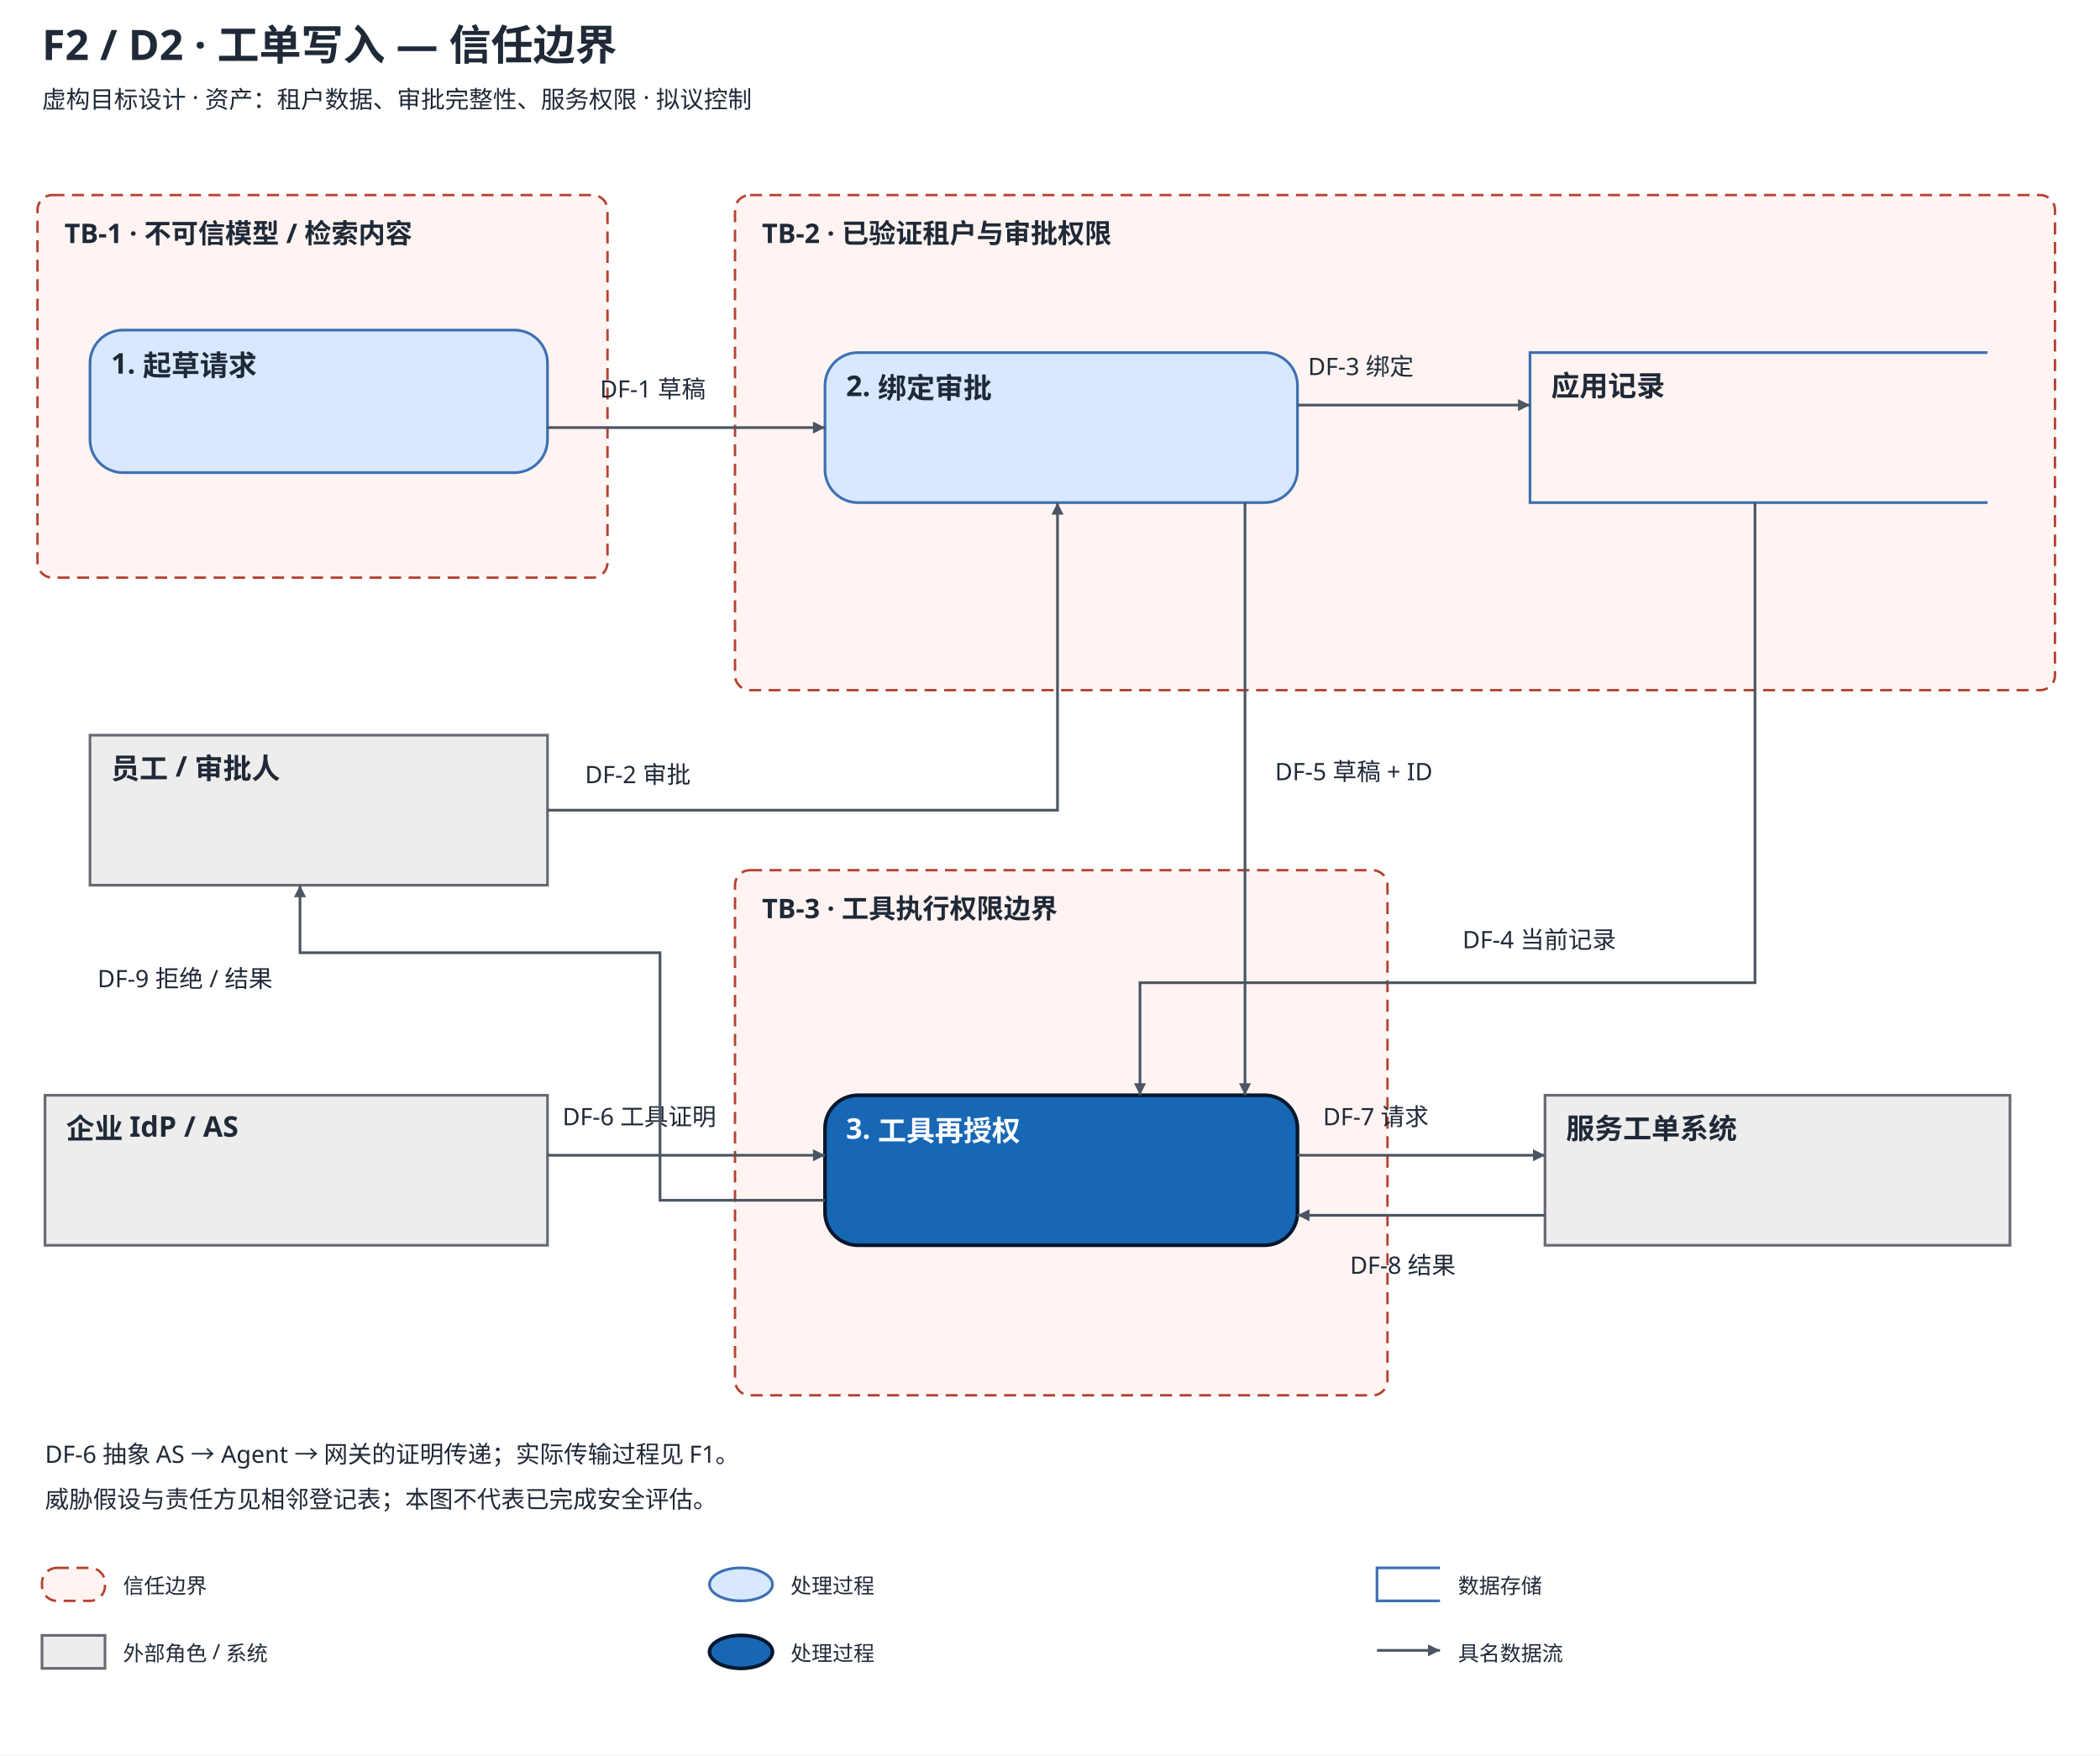
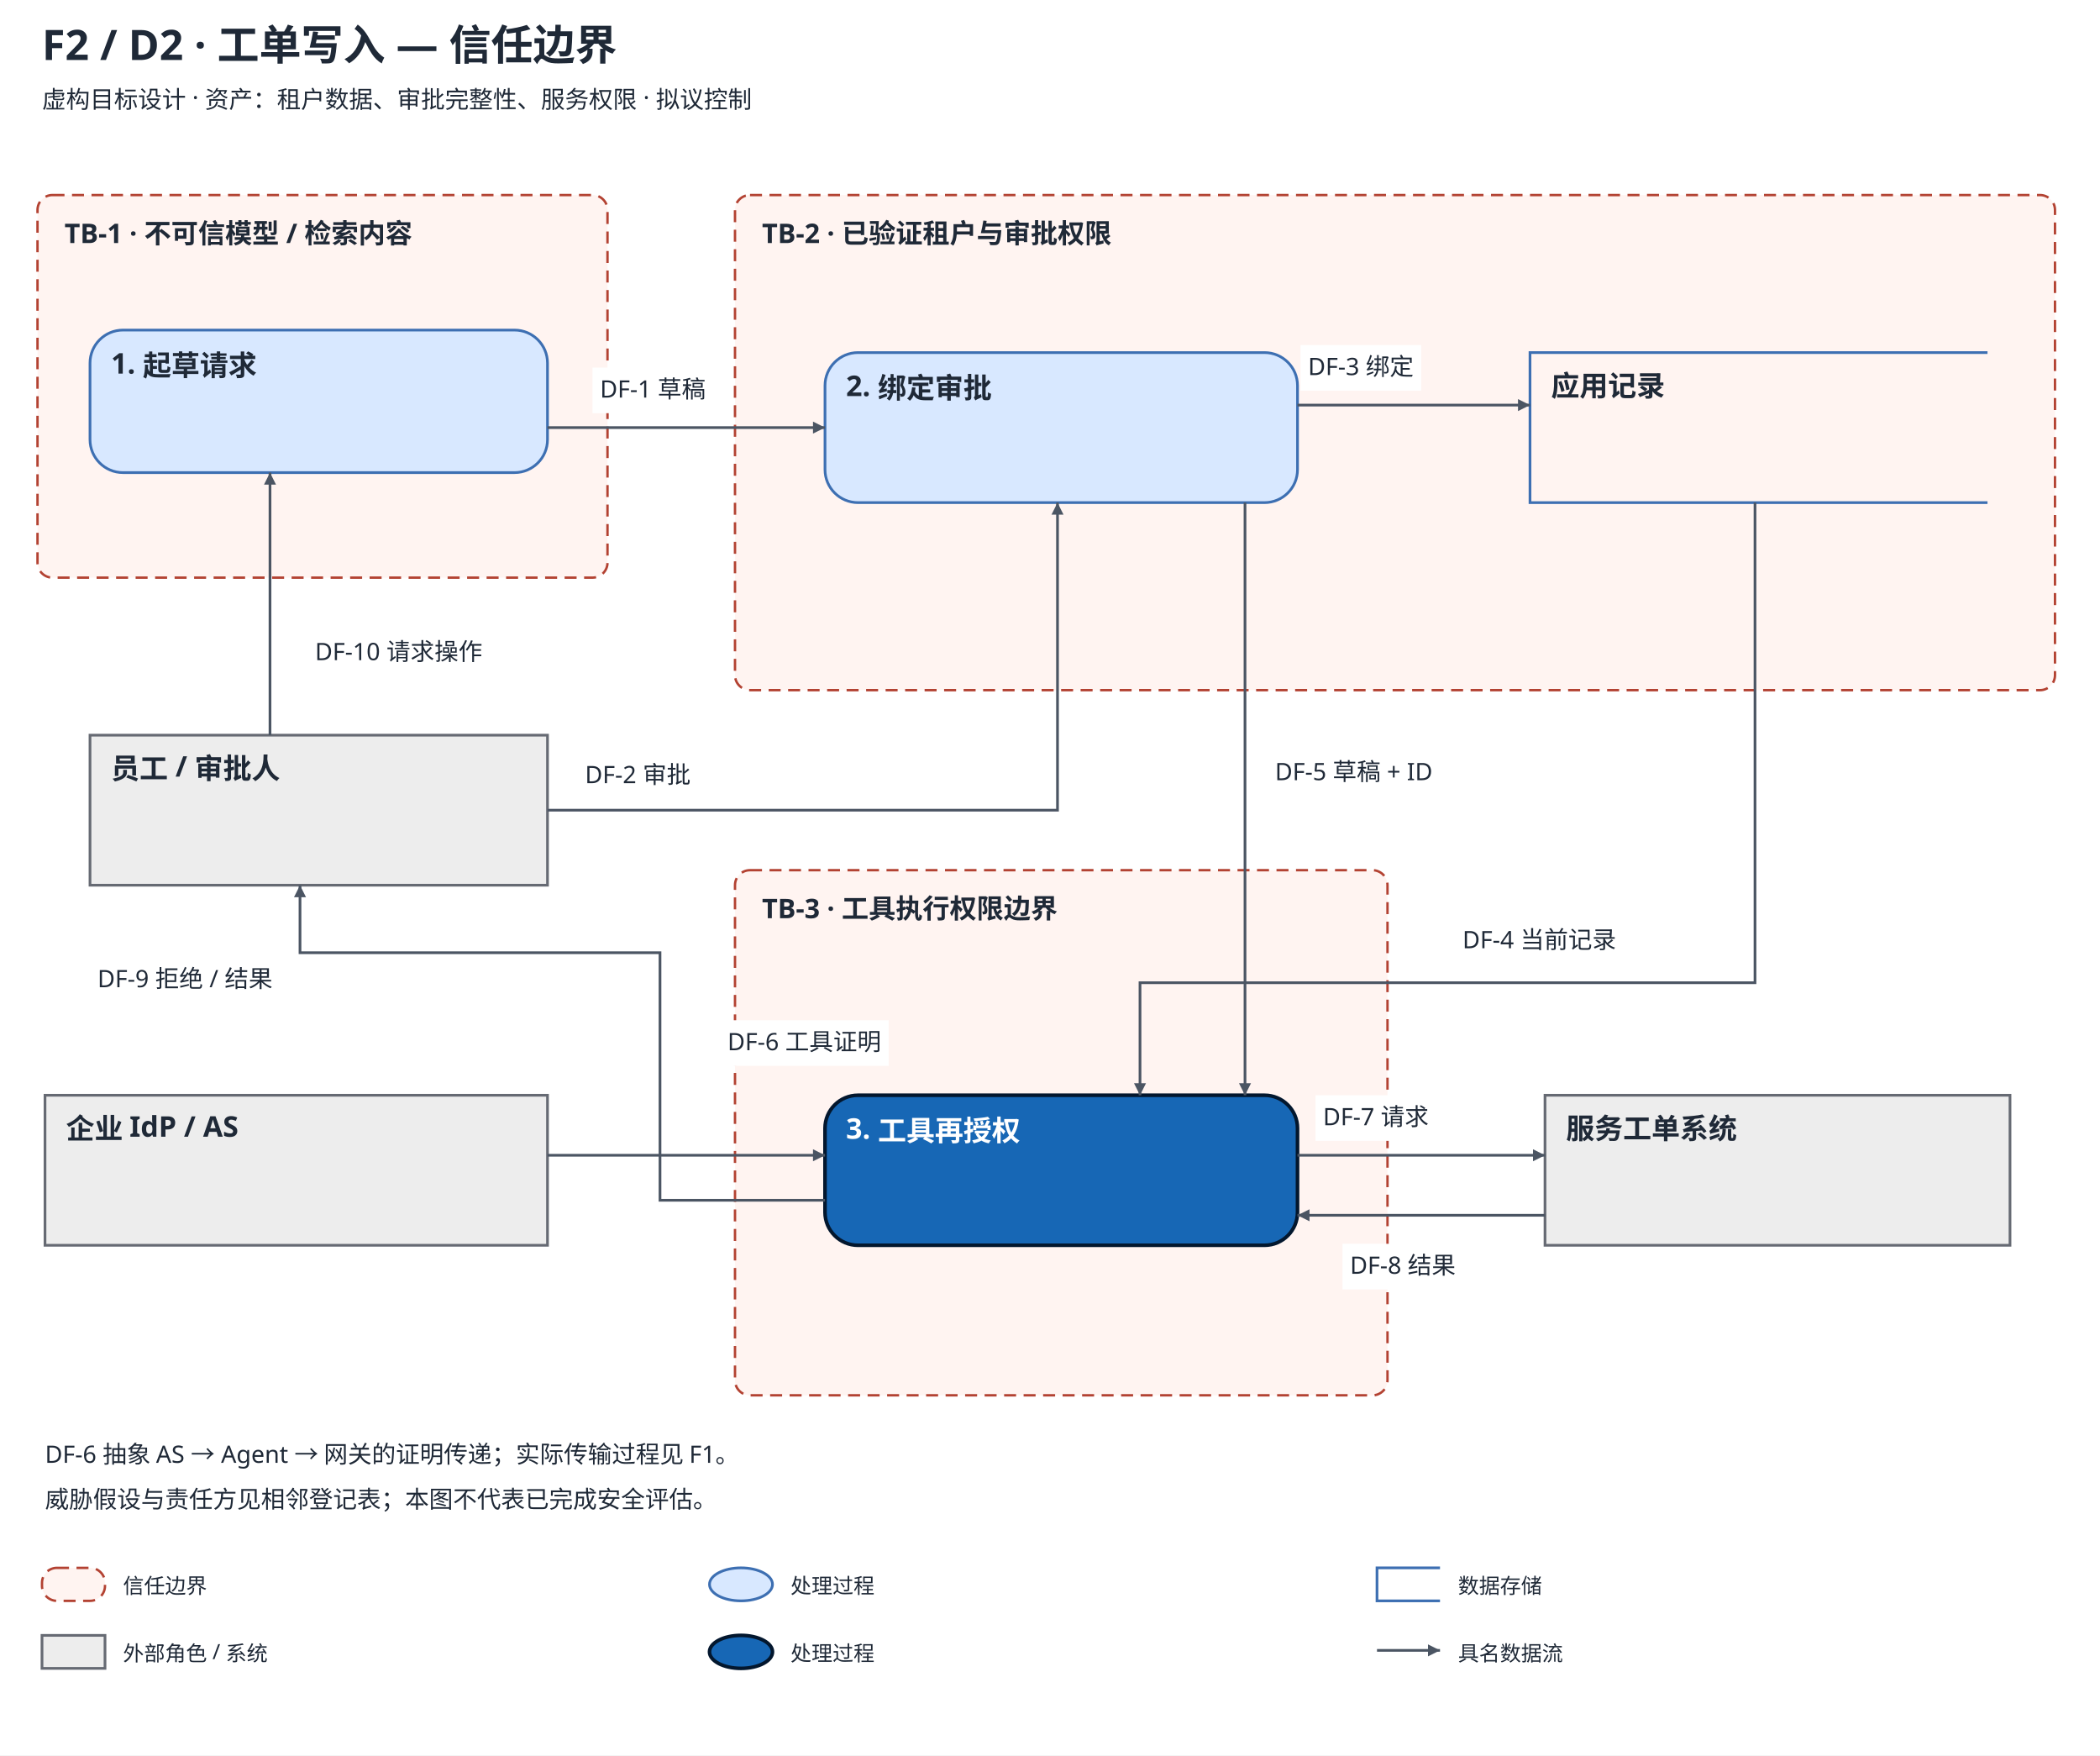
<svg xmlns="http://www.w3.org/2000/svg" viewBox="0 0 1400 1170" lang="zh" data-archatlas="0.1">
  <defs>
    <marker id="arrow" markerWidth="8" markerHeight="8" refX="8" refY="4" orient="auto" markerUnits="userSpaceOnUse">
      <path d="M0,0 L8,4 L0,8 Z" fill="#4B5563" />
    </marker>
  </defs>
  <rect data-role="canvas" width="1400" height="1170" fill="#ffffff" />
  <text x="28" y="40" font-family="Noto Sans, Noto Sans CJK SC, sans-serif" font-size="28" font-weight="700" fill="#1F2937">F2 / D2 · 工单写入 — 信任边界</text>
  <text x="28" y="72" font-family="Noto Sans, Noto Sans CJK SC, sans-serif" font-size="16" font-weight="400" fill="#1F2937">虚构目标设计 · 资产：租户数据、审批完整性、服务权限 · 拟议控制</text>
  <rect x="25" y="130" width="380" height="255" data-role="group" data-id="TB-content" data-kind="boundary" fill="#FFF4F1" stroke="#B34232" stroke-width="1.6" rx="10" stroke-dasharray="8 5" />
-   <text x="43" y="162" font-family="Noto Sans, Noto Sans CJK SC, sans-serif" font-size="18" font-weight="700" fill="#1F2937" data-owner="TB-content" data-role="name">TB-1 · 不可信模型 / 检索内容</text>
+   <text x="43" y="162" font-family="Noto Sans, Noto Sans CJK SC, sans-serif" font-size="18" font-weight="700" fill="#1F2937" data-owner="TB-content" data-role="group-title">TB-1 · 不可信模型 / 检索内容</text>
  <rect x="60" y="220" width="305" height="95" data-role="node" data-id="P-plan" data-kind="process" data-parent="TB-content" fill="#D8E8FF" stroke="#3D6FB2" stroke-width="1.8" rx="22" />
  <text x="74" y="249" font-family="Noto Sans, Noto Sans CJK SC, sans-serif" font-size="19" font-weight="700" fill="#1F2937" data-owner="P-plan" data-role="name">1. 起草请求</text>
  <rect x="490" y="130" width="880" height="330" data-role="group" data-id="TB-policy" data-kind="boundary" fill="#FFF4F1" stroke="#B34232" stroke-width="1.6" rx="10" stroke-dasharray="8 5" />
-   <text x="508" y="162" font-family="Noto Sans, Noto Sans CJK SC, sans-serif" font-size="18" font-weight="700" fill="#1F2937" data-owner="TB-policy" data-role="name">TB-2 · 已验证租户与审批权限</text>
+   <text x="508" y="162" font-family="Noto Sans, Noto Sans CJK SC, sans-serif" font-size="18" font-weight="700" fill="#1F2937" data-owner="TB-policy" data-role="group-title">TB-2 · 已验证租户与审批权限</text>
  <rect x="550" y="235" width="315" height="100" data-role="node" data-id="P-approve" data-kind="process" data-parent="TB-policy" fill="#D8E8FF" stroke="#3D6FB2" stroke-width="1.8" rx="22" />
  <text x="564" y="264" font-family="Noto Sans, Noto Sans CJK SC, sans-serif" font-size="19" font-weight="700" fill="#1F2937" data-owner="P-approve" data-role="name">2. 绑定审批</text>
  <g data-role="node" data-id="DS-app" data-kind="store" data-parent="TB-policy" fill="#D8E8FF" stroke="#3D6FB2" stroke-width="1.8">
    <polyline points="1325,235 1020,235 1020,335 1325,335" fill="none" stroke="#3D6FB2" stroke-width="1.8" />
  </g>
  <text x="1034" y="264" font-family="Noto Sans, Noto Sans CJK SC, sans-serif" font-size="19" font-weight="700" fill="#1F2937" data-owner="DS-app" data-role="name">应用记录</text>
  <rect x="60" y="490" width="305" height="100" data-role="node" data-id="R-employee" data-kind="entity" fill="#EDEDED" stroke="#666A73" stroke-width="1.8" rx="0" />
  <text x="74" y="519" font-family="Noto Sans, Noto Sans CJK SC, sans-serif" font-size="19" font-weight="700" fill="#1F2937" data-owner="R-employee" data-role="name">员工 / 审批人</text>
  <rect x="490" y="580" width="435" height="350" data-role="group" data-id="TB-tool" data-kind="boundary" fill="#FFF4F1" stroke="#B34232" stroke-width="1.6" rx="10" stroke-dasharray="8 5" />
-   <text x="508" y="612" font-family="Noto Sans, Noto Sans CJK SC, sans-serif" font-size="18" font-weight="700" fill="#1F2937" data-owner="TB-tool" data-role="name">TB-3 · 工具执行权限边界</text>
+   <text x="508" y="612" font-family="Noto Sans, Noto Sans CJK SC, sans-serif" font-size="18" font-weight="700" fill="#1F2937" data-owner="TB-tool" data-role="group-title">TB-3 · 工具执行权限边界</text>
  <rect x="550" y="730" width="315" height="100" data-role="node" data-id="P-execute" data-kind="process" data-parent="TB-tool" fill="#1767B5" stroke="#03172E" stroke-width="2.4" rx="22" />
  <text x="564" y="759" font-family="Noto Sans, Noto Sans CJK SC, sans-serif" font-size="19" font-weight="700" fill="#ffffff" data-owner="P-execute" data-role="name">3. 工具再授权</text>
  <rect x="1030" y="730" width="310" height="100" data-role="node" data-id="X-desk" data-kind="entity" fill="#EDEDED" stroke="#666A73" stroke-width="1.8" rx="0" />
  <text x="1044" y="759" font-family="Noto Sans, Noto Sans CJK SC, sans-serif" font-size="19" font-weight="700" fill="#1F2937" data-owner="X-desk" data-role="name">服务工单系统</text>
  <rect x="30" y="730" width="335" height="100" data-role="node" data-id="X-idp" data-kind="entity" fill="#EDEDED" stroke="#666A73" stroke-width="1.8" rx="0" />
  <text x="44" y="759" font-family="Noto Sans, Noto Sans CJK SC, sans-serif" font-size="19" font-weight="700" fill="#1F2937" data-owner="X-idp" data-role="name">企业 IdP / AS</text>
  <polyline points="365,285 550,285" data-role="edge" data-id="DF-1" data-from="P-plan" data-to="P-approve" data-kind="data" fill="none" stroke="#4B5563" stroke-width="1.8" marker-end="url(#arrow)" />
-   <text x="400" y="265" font-family="Noto Sans, Noto Sans CJK SC, sans-serif" font-size="16" font-weight="400" fill="#1F2937">DF-1 草稿</text>
+   <rect x="395" y="245" width="80.453" height="30.4" fill="#ffffff" data-role="label-bg" data-id="label-DF-1" data-parent="DF-1" />
+   <text x="400" y="265" font-family="Noto Sans, Noto Sans CJK SC, sans-serif" font-size="16" font-weight="400" fill="#1F2937" data-owner="DF-1" data-role="edge-label">DF-1 草稿</text>
  <polyline points="365,540 705,540 705,335" data-role="edge" data-id="DF-2" data-from="R-employee" data-to="P-approve" data-kind="data" fill="none" stroke="#4B5563" stroke-width="1.8" marker-end="url(#arrow)" />
-   <text x="390" y="522" font-family="Noto Sans, Noto Sans CJK SC, sans-serif" font-size="16" font-weight="400" fill="#1F2937">DF-2 审批</text>
+   <rect x="385" y="502" width="80.453" height="30.4" fill="#ffffff" data-role="label-bg" data-id="label-DF-2" data-parent="DF-2" />
+   <text x="390" y="522" font-family="Noto Sans, Noto Sans CJK SC, sans-serif" font-size="16" font-weight="400" fill="#1F2937" data-owner="DF-2" data-role="edge-label">DF-2 审批</text>
  <polyline points="865,270 1020,270" data-role="edge" data-id="DF-3" data-from="P-approve" data-to="DS-app" data-kind="data" fill="none" stroke="#4B5563" stroke-width="1.8" marker-end="url(#arrow)" />
-   <text x="872" y="250" font-family="Noto Sans, Noto Sans CJK SC, sans-serif" font-size="16" font-weight="400" fill="#1F2937">DF-3 绑定</text>
+   <rect x="867" y="230" width="80.453" height="30.4" fill="#ffffff" data-role="label-bg" data-id="label-DF-3" data-parent="DF-3" />
+   <text x="872" y="250" font-family="Noto Sans, Noto Sans CJK SC, sans-serif" font-size="16" font-weight="400" fill="#1F2937" data-owner="DF-3" data-role="edge-label">DF-3 绑定</text>
  <polyline points="1170,335 1170,655 760,655 760,730" data-role="edge" data-id="DF-4" data-from="DS-app" data-to="P-execute" data-kind="data" fill="none" stroke="#4B5563" stroke-width="1.8" marker-end="url(#arrow)" />
-   <text x="975" y="632" font-family="Noto Sans, Noto Sans CJK SC, sans-serif" font-size="16" font-weight="400" fill="#1F2937">DF-4 当前记录</text>
+   <rect x="970" y="612" width="112.453" height="30.4" fill="#ffffff" data-role="label-bg" data-id="label-DF-4" data-parent="DF-4" />
+   <text x="975" y="632" font-family="Noto Sans, Noto Sans CJK SC, sans-serif" font-size="16" font-weight="400" fill="#1F2937" data-owner="DF-4" data-role="edge-label">DF-4 当前记录</text>
  <polyline points="830,335 830,730" data-role="edge" data-id="DF-5" data-from="P-approve" data-to="P-execute" data-kind="data" fill="none" stroke="#4B5563" stroke-width="1.8" marker-end="url(#arrow)" />
-   <text x="850" y="520" font-family="Noto Sans, Noto Sans CJK SC, sans-serif" font-size="16" font-weight="400" fill="#1F2937">DF-5 草稿 + ID</text>
+   <rect x="845" y="500" width="115.031" height="30.4" fill="#ffffff" data-role="label-bg" data-id="label-DF-5" data-parent="DF-5" />
+   <text x="850" y="520" font-family="Noto Sans, Noto Sans CJK SC, sans-serif" font-size="16" font-weight="400" fill="#1F2937" data-owner="DF-5" data-role="edge-label">DF-5 草稿 + ID</text>
  <polyline points="365,770 550,770" data-role="edge" data-id="DF-6" data-from="X-idp" data-to="P-execute" data-kind="data" fill="none" stroke="#4B5563" stroke-width="1.8" marker-end="url(#arrow)" />
-   <text x="375" y="750" font-family="Noto Sans, Noto Sans CJK SC, sans-serif" font-size="16" font-weight="400" fill="#1F2937">DF-6 工具证明</text>
+   <rect x="480" y="680" width="112.453" height="30.4" fill="#ffffff" data-role="label-bg" data-id="label-DF-6" data-parent="DF-6" />
+   <text x="485" y="700" font-family="Noto Sans, Noto Sans CJK SC, sans-serif" font-size="16" font-weight="400" fill="#1F2937" data-owner="DF-6" data-role="edge-label">DF-6 工具证明</text>
  <polyline points="865,770 1030,770" data-role="edge" data-id="DF-7" data-from="P-execute" data-to="X-desk" data-kind="data" fill="none" stroke="#4B5563" stroke-width="1.8" marker-end="url(#arrow)" />
-   <text x="882" y="750" font-family="Noto Sans, Noto Sans CJK SC, sans-serif" font-size="16" font-weight="400" fill="#1F2937">DF-7 请求</text>
+   <rect x="877" y="730" width="80.453" height="30.4" fill="#ffffff" data-role="label-bg" data-id="label-DF-7" data-parent="DF-7" />
+   <text x="882" y="750" font-family="Noto Sans, Noto Sans CJK SC, sans-serif" font-size="16" font-weight="400" fill="#1F2937" data-owner="DF-7" data-role="edge-label">DF-7 请求</text>
  <polyline points="1030,810 865,810" data-role="edge" data-id="DF-8" data-from="X-desk" data-to="P-execute" data-kind="data" fill="none" stroke="#4B5563" stroke-width="1.8" marker-end="url(#arrow)" />
-   <text x="900" y="849" font-family="Noto Sans, Noto Sans CJK SC, sans-serif" font-size="16" font-weight="400" fill="#1F2937">DF-8 结果</text>
+   <rect x="895" y="829" width="80.453" height="30.4" fill="#ffffff" data-role="label-bg" data-id="label-DF-8" data-parent="DF-8" />
+   <text x="900" y="849" font-family="Noto Sans, Noto Sans CJK SC, sans-serif" font-size="16" font-weight="400" fill="#1F2937" data-owner="DF-8" data-role="edge-label">DF-8 结果</text>
  <polyline points="550,800 440,800 440,635 200,635 200,590" data-role="edge" data-id="DF-9" data-from="P-execute" data-to="R-employee" data-kind="data" fill="none" stroke="#4B5563" stroke-width="1.8" marker-end="url(#arrow)" />
-   <text x="65" y="658" font-family="Noto Sans, Noto Sans CJK SC, sans-serif" font-size="16" font-weight="400" fill="#1F2937">DF-9 拒绝 / 结果</text>
+   <rect x="60" y="638" width="126.719" height="30.4" fill="#ffffff" data-role="label-bg" data-id="label-DF-9" data-parent="DF-9" />
+   <text x="65" y="658" font-family="Noto Sans, Noto Sans CJK SC, sans-serif" font-size="16" font-weight="400" fill="#1F2937" data-owner="DF-9" data-role="edge-label">DF-9 拒绝 / 结果</text>
+   <polyline points="180,490 180,315" data-role="edge" data-id="DF-10" data-from="R-employee" data-to="P-plan" data-kind="data" fill="none" stroke="#4B5563" stroke-width="1.8" marker-end="url(#arrow)" />
+   <rect x="205" y="420" width="121.609" height="30.4" fill="#ffffff" data-role="label-bg" data-id="label-DF-10" data-parent="DF-10" />
+   <text x="210" y="440" font-family="Noto Sans, Noto Sans CJK SC, sans-serif" font-size="16" font-weight="400" fill="#1F2937" data-owner="DF-10" data-role="edge-label">DF-10 请求操作</text>
  <text x="30" y="975" font-family="Noto Sans, Noto Sans CJK SC, sans-serif" font-size="16" font-weight="400" fill="#1F2937">DF-6 抽象 AS → Agent → 网关的证明传递；实际传输过程见 F1。</text>
  <text x="30" y="1005" font-family="Noto Sans, Noto Sans CJK SC, sans-serif" font-size="16" font-weight="400" fill="#1F2937">威胁假设与责任方见相邻登记表；本图不代表已完成安全评估。</text>
  <rect x="28" y="1045" width="42" height="22" data-role="legend-zone" data-id="__legend-swatch-1" fill="#FFF4F1" stroke="#B34232" stroke-width="1.6" rx="10" stroke-dasharray="8 5" />
  <text x="82" y="1062" font-family="Noto Sans, Noto Sans CJK SC, sans-serif" font-size="14" font-weight="400" fill="#1F2937" data-role="legend" data-id="legend-1">信任边界</text>
  <rect x="473" y="1045" width="42" height="22" data-role="legend-swatch" data-id="__legend-swatch-2" fill="#D8E8FF" stroke="#3D6FB2" stroke-width="1.8" rx="22" />
  <text x="527" y="1062" font-family="Noto Sans, Noto Sans CJK SC, sans-serif" font-size="14" font-weight="400" fill="#1F2937" data-role="legend" data-id="legend-2">处理过程</text>
  <g data-role="legend-swatch" data-id="__legend-swatch-3" fill="#D8E8FF" stroke="#3D6FB2" stroke-width="1.8">
    <polyline points="960,1045 918,1045 918,1067 960,1067" fill="none" stroke="#3D6FB2" stroke-width="1.8" />
  </g>
  <text x="972" y="1062" font-family="Noto Sans, Noto Sans CJK SC, sans-serif" font-size="14" font-weight="400" fill="#1F2937" data-role="legend" data-id="legend-3">数据存储</text>
  <rect x="28" y="1090" width="42" height="22" data-role="legend-swatch" data-id="__legend-swatch-4" fill="#EDEDED" stroke="#666A73" stroke-width="1.8" rx="0" />
  <text x="82" y="1107" font-family="Noto Sans, Noto Sans CJK SC, sans-serif" font-size="14" font-weight="400" fill="#1F2937" data-role="legend" data-id="legend-4">外部角色 / 系统</text>
  <rect x="473" y="1090" width="42" height="22" data-role="legend-swatch" data-id="__legend-swatch-5" fill="#1767B5" stroke="#03172E" stroke-width="2.4" rx="22" />
  <text x="527" y="1107" font-family="Noto Sans, Noto Sans CJK SC, sans-serif" font-size="14" font-weight="400" fill="#1F2937" data-role="legend" data-id="legend-5">处理过程</text>
  <polyline points="918,1100 960,1100" data-role="edge" data-kind="legend" data-id="legend-line-6" fill="none" stroke="#4B5563" stroke-width="1.8" marker-end="url(#arrow)" />
  <text x="972" y="1107" font-family="Noto Sans, Noto Sans CJK SC, sans-serif" font-size="14" font-weight="400" fill="#1F2937" data-role="legend" data-id="legend-6">具名数据流</text>
</svg>
